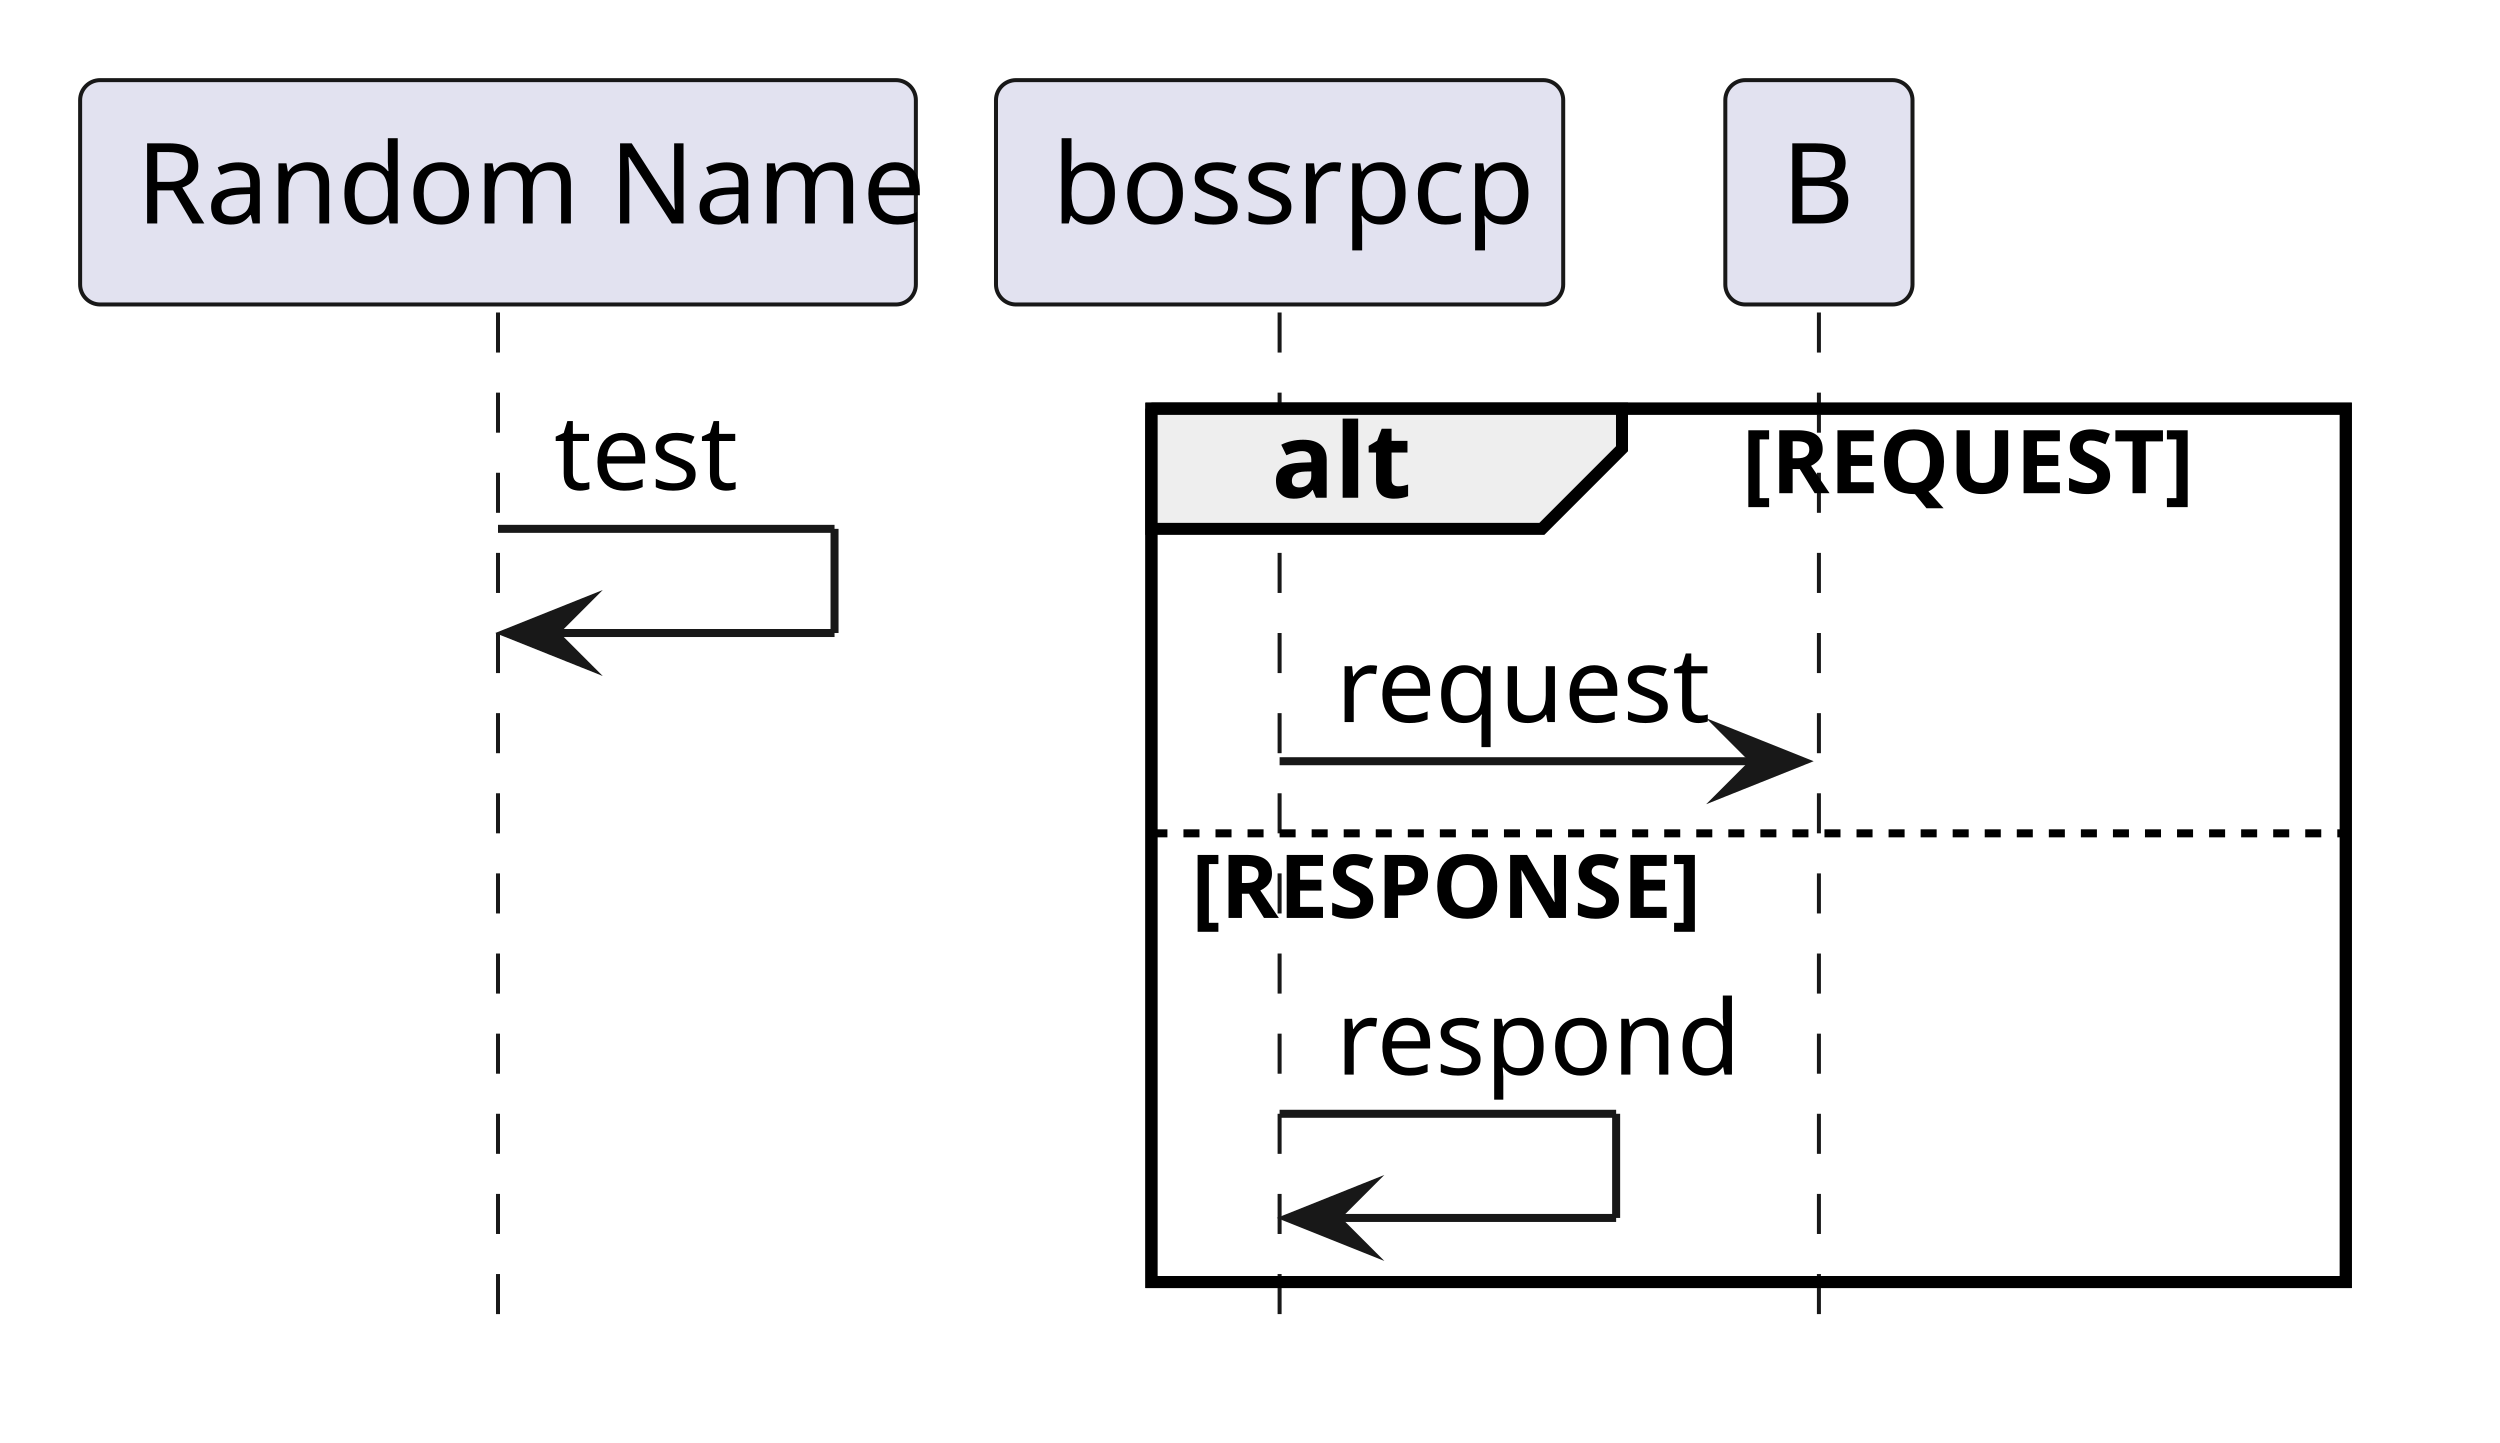
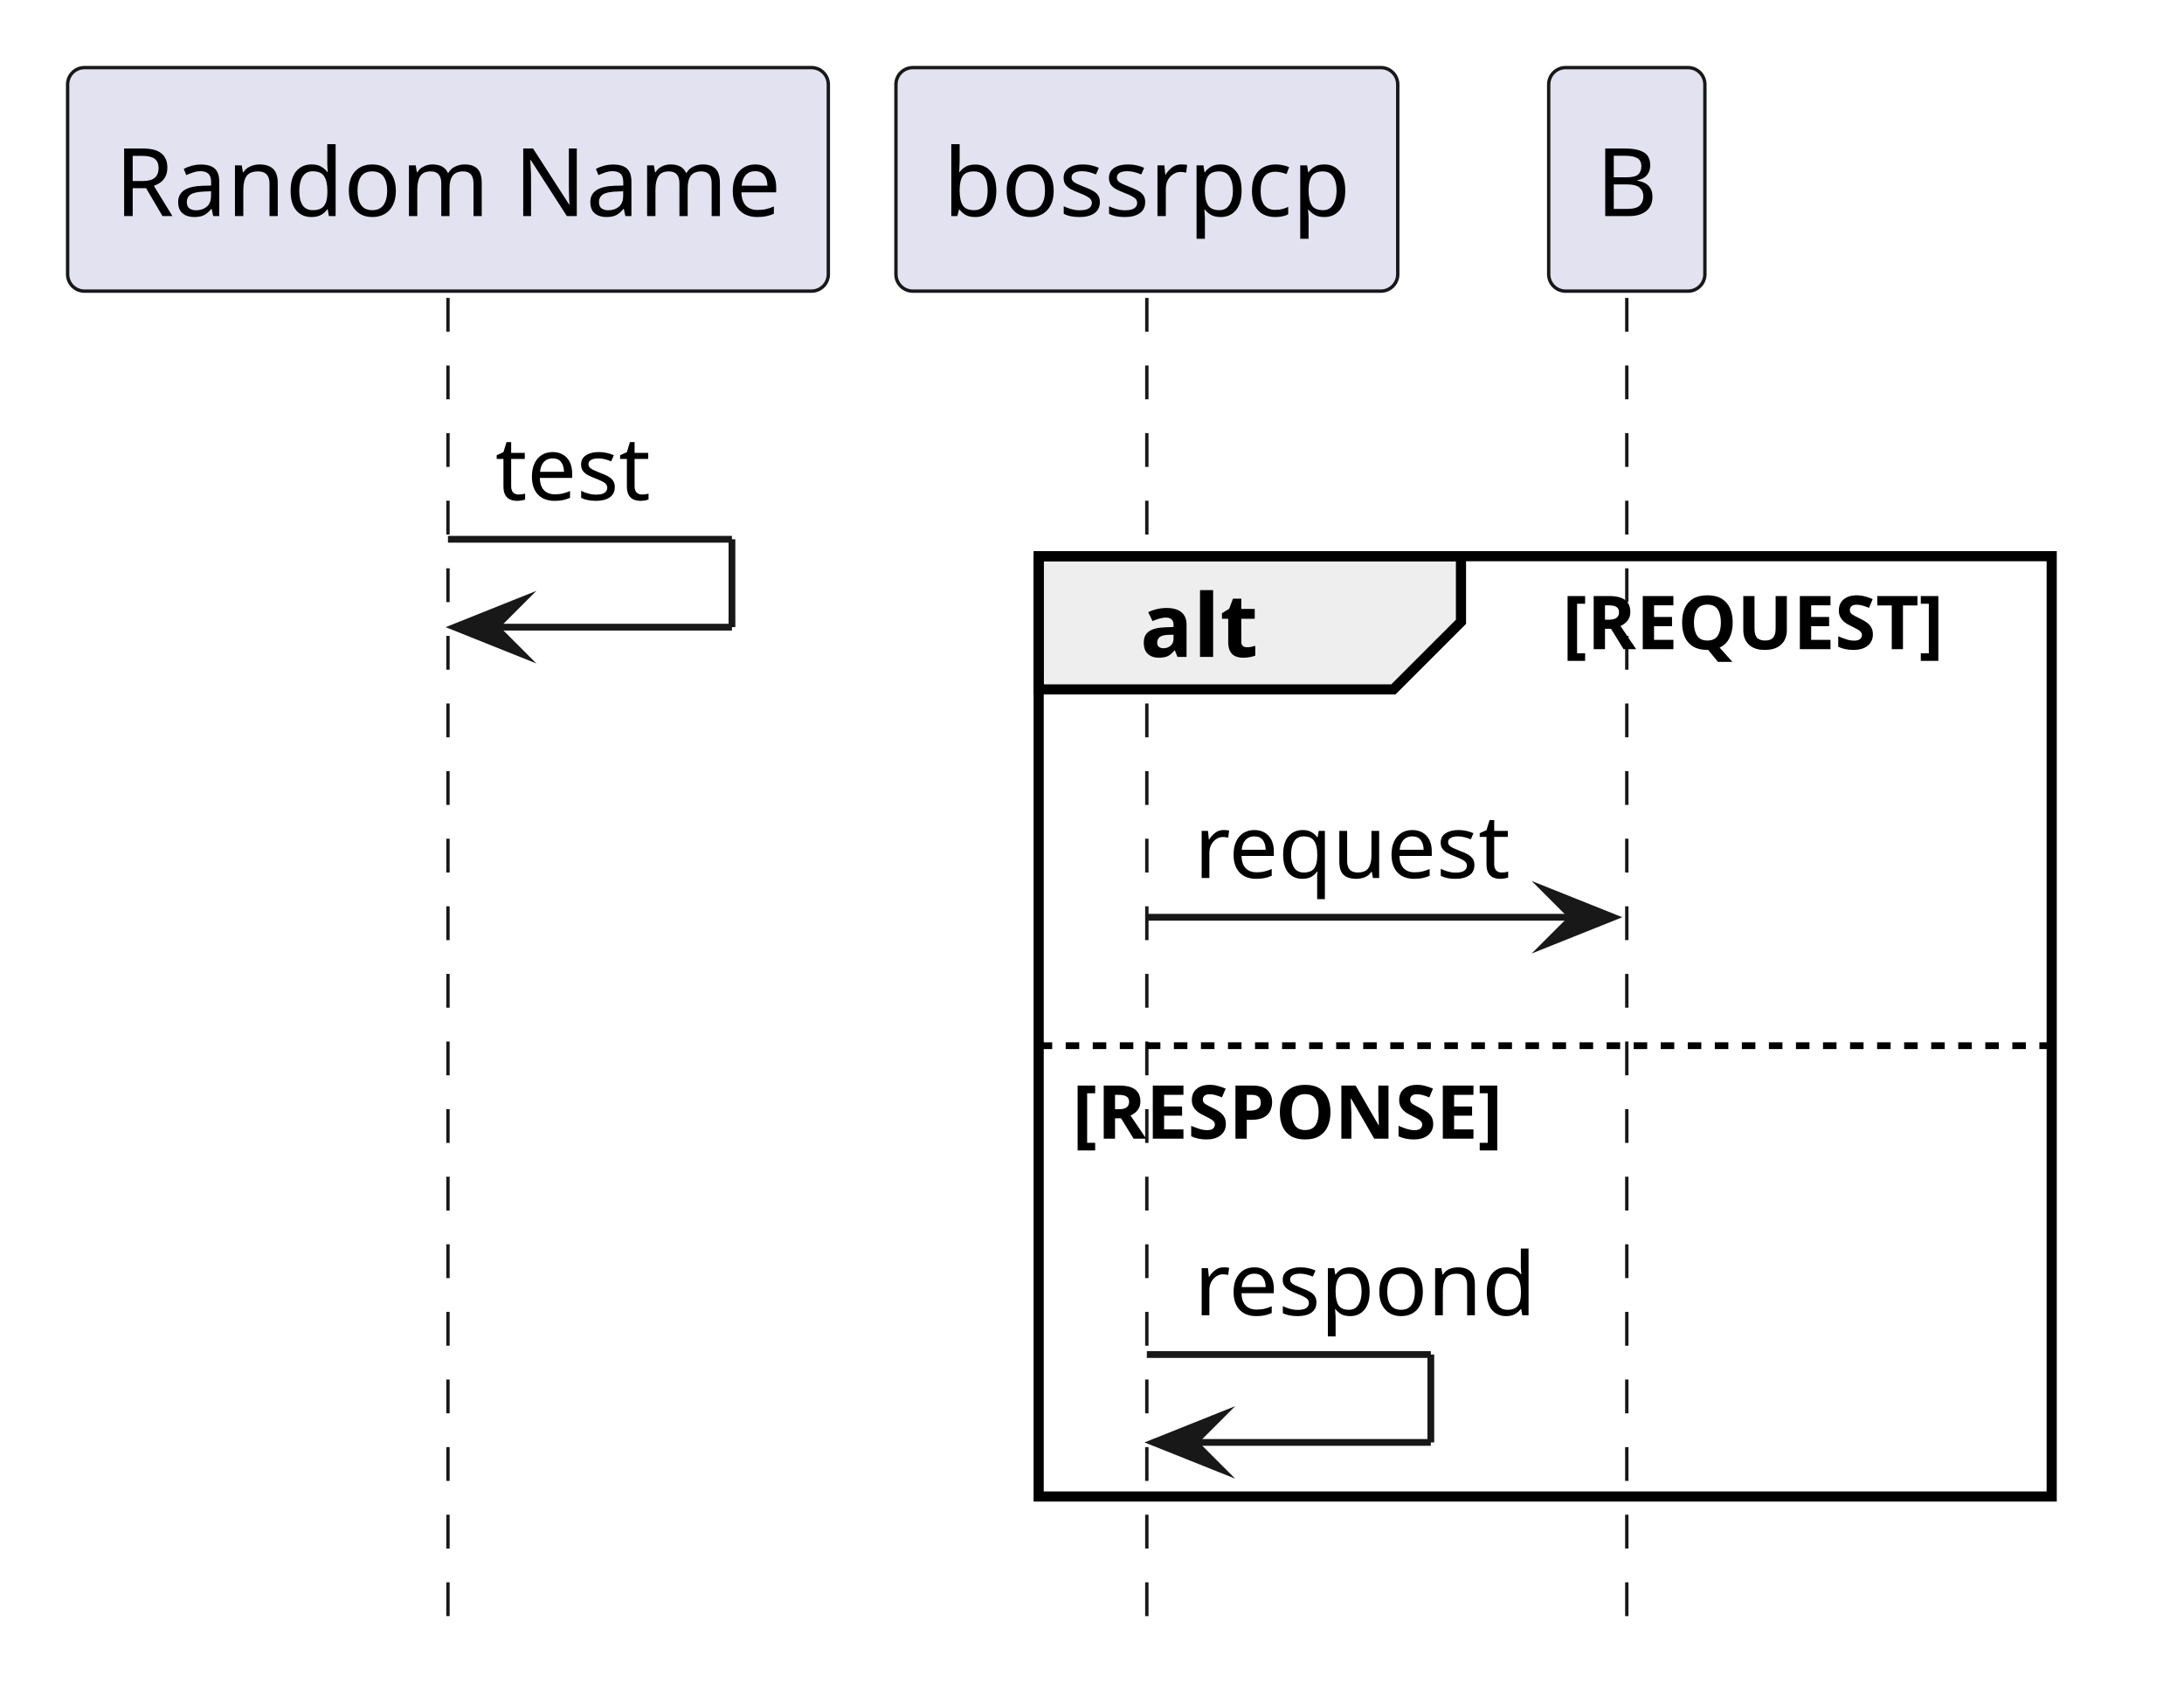
- <svg xmlns="http://www.w3.org/2000/svg" contentStyleType="text/css" data-diagram-type="SEQUENCE" height="180px" preserveAspectRatio="none" style="width:312px;height:180px;background:#FFFFFF;" version="1.1" viewBox="0 0 312 180" width="312px" zoomAndPan="magnify">
+ <svg xmlns="http://www.w3.org/2000/svg" contentStyleType="text/css" data-diagram-type="SEQUENCE" height="252px" preserveAspectRatio="none" style="width:323px;height:252px;background:#FFFFFF;" version="1.1" viewBox="0 0 323 252" width="323px" zoomAndPan="magnify">
  <defs />
-   <g font-family="sans-serif" lengthAdjust="spacing">
-     <rect fill="none" height="109" style="stroke:#000;stroke-width:1.5;" width="149.063" x="143.694" y="51" />
+   <g>
    <g>
-       <rect fill="#000" fill-opacity="0" height="130" width="8" x="58.65" y="39" />
-       <line style="stroke:#181818;stroke-width:0.5;stroke-dasharray:5,5;" x1="62.15" x2="62.15" y1="39" y2="169" />
+       <rect fill="#000000" fill-opacity="0" height="197.306" width="8" x="62.752" y="44.068" />
+       <line style="stroke:#181818;stroke-width:0.5;stroke-dasharray:5,5;" x1="66.252" x2="66.252" y1="44.068" y2="241.374" />
    </g>
    <g>
-       <rect fill="#000" fill-opacity="0" height="130" width="8" x="156.194" y="39" />
-       <line style="stroke:#181818;stroke-width:0.5;stroke-dasharray:5,5;" x1="159.694" x2="159.694" y1="39" y2="169" />
+       <rect fill="#000000" fill-opacity="0" height="197.306" width="8" x="166.111" y="44.068" />
+       <line style="stroke:#181818;stroke-width:0.5;stroke-dasharray:5,5;" x1="169.611" x2="169.611" y1="44.068" y2="241.374" />
    </g>
    <g>
-       <rect fill="#000" fill-opacity="0" height="130" width="8" x="223.5" y="39" />
-       <line style="stroke:#181818;stroke-width:0.5;stroke-dasharray:5,5;" x1="227" x2="227" y1="39" y2="169" />
+       <rect fill="#000000" fill-opacity="0" height="197.306" width="8" x="237.093" y="44.068" />
+       <line style="stroke:#181818;stroke-width:0.5;stroke-dasharray:5,5;" x1="240.593" x2="240.593" y1="44.068" y2="241.374" />
    </g>
-     <rect fill="#E2E2F0" height="28" rx="2.5" ry="2.5" style="stroke:#181818;stroke-width:0.5;" width="104.3" x="10" y="10" />
-     <text fill="#000" font-size="14" textLength="90.3" x="17" y="27.889">Random Name</text>
-     <rect fill="#E2E2F0" height="28" rx="2.5" ry="2.5" style="stroke:#181818;stroke-width:0.5;" width="70.788" x="124.3" y="10" />
-     <text fill="#000" font-size="14" textLength="56.787" x="131.3" y="27.889">bossrpcp</text>
-     <rect fill="#E2E2F0" height="28" rx="2.5" ry="2.5" style="stroke:#181818;stroke-width:0.5;" width="23.362" x="215.319" y="10" />
-     <text fill="#000" font-size="14" x="222.319" y="27.889">B</text>
-     <path d="M143.694,51 L202.425,51 L202.425,56 L192.425,66 L143.694,66 L143.694,51" fill="#EEE" style="stroke:#000;stroke-width:1.5;" />
-     <rect fill="none" height="109" style="stroke:#000;stroke-width:1.5;" width="149.063" x="143.694" y="51" />
-     <text fill="#000" font-size="13" font-weight="700" textLength="13.731" x="158.694" y="62.111">alt</text>
-     <text fill="#000" font-size="11" font-weight="700" textLength="59.331" x="217.425" y="61.556">[REQUEST]</text>
-     <polygon fill="#181818" points="215,91,225,95,215,99,219,95" style="stroke:#181818;stroke-width:1;stroke-linejoin:miter;stroke-miterlimit:10;" />
-     <line style="stroke:#181818;stroke-width:1;" x1="159.694" x2="221" y1="95" y2="95" />
-     <text fill="#000" font-size="13" textLength="43.306" x="166.694" y="90.111">request</text>
-     <line style="stroke:#000;stroke-width:1;stroke-dasharray:2,2;" x1="143.694" x2="292.756" y1="104" y2="104" />
-     <text fill="#000" font-size="11" font-weight="700" textLength="67.306" x="148.694" y="114.556">[RESPONSE]</text>
-     <line style="stroke:#181818;stroke-width:1;" x1="159.694" x2="201.694" y1="139" y2="139" />
-     <line style="stroke:#181818;stroke-width:1;" x1="201.694" x2="201.694" y1="139" y2="152" />
-     <line style="stroke:#181818;stroke-width:1;" x1="160.694" x2="201.694" y1="152" y2="152" />
-     <polygon fill="#181818" points="170.694,148,160.694,152,170.694,156,166.694,152" style="stroke:#181818;stroke-width:1;stroke-linejoin:miter;stroke-miterlimit:10;" />
-     <text fill="#000" font-size="13" textLength="46.963" x="166.694" y="134.111">respond</text>
-     <line style="stroke:#181818;stroke-width:1;" x1="62.15" x2="104.15" y1="66" y2="66" />
-     <line style="stroke:#181818;stroke-width:1;" x1="104.15" x2="104.15" y1="66" y2="79" />
-     <line style="stroke:#181818;stroke-width:1;" x1="63.15" x2="104.15" y1="79" y2="79" />
-     <polygon fill="#181818" points="73.15,75,63.15,79,73.15,83,69.15,79" style="stroke:#181818;stroke-width:1;stroke-linejoin:miter;stroke-miterlimit:10;" />
-     <text fill="#000" font-size="13" textLength="20.881" x="69.15" y="61.111">test</text>
+     <rect fill="#E2E2F0" height="33.068" rx="2.5" ry="2.5" style="stroke:#181818;stroke-width:0.5;" width="112.504" x="10" y="10" />
+     <text fill="#000000" font-family="sans-serif" font-size="14" lengthAdjust="spacing" textLength="98.504" x="17" y="31.966">Random Name</text>
+     <rect fill="#E2E2F0" height="33.068" rx="2.5" ry="2.5" style="stroke:#181818;stroke-width:0.5;" width="74.214" x="132.504" y="10" />
+     <text fill="#000000" font-family="sans-serif" font-size="14" lengthAdjust="spacing" textLength="60.214" x="139.504" y="31.966">bossrpcp</text>
+     <rect fill="#E2E2F0" height="33.068" rx="2.5" ry="2.5" style="stroke:#181818;stroke-width:0.5;" width="23.1" x="229.043" y="10" />
+     <text fill="#000000" font-family="sans-serif" font-size="14" lengthAdjust="spacing" textLength="9.1" x="236.043" y="31.966">B</text>
+     <path d="M153.611,82.274 L216.07,82.274 L216.07,91.98 L206.07,101.98 L153.611,101.98 L153.611,82.274" fill="#EEEEEE" style="stroke:#000000;stroke-width:1.5;" />
+     <rect fill="none" height="139.1" style="stroke:#000000;stroke-width:1.5;" width="149.823" x="153.611" y="82.274" />
+     <text fill="#000000" font-family="sans-serif" font-size="13" font-weight="700" lengthAdjust="spacing" textLength="17.459" x="168.611" y="97.171">alt</text>
+     <text fill="#000000" font-family="sans-serif" font-size="11" font-weight="700" lengthAdjust="spacing" textLength="56.364" x="231.07" y="96.033">[REQUEST]</text>
+     <line style="stroke:#000000;stroke-width:1;stroke-dasharray:2,2;" x1="153.611" x2="303.433" y1="154.686" y2="154.686" />
+     <text fill="#000000" font-family="sans-serif" font-size="11" font-weight="700" lengthAdjust="spacing" textLength="63.59" x="158.611" y="168.445">[RESPONSE]</text>
+     <polygon fill="#181818" points="228.593,131.686,238.593,135.686,228.593,139.686,232.593,135.686" style="stroke:#181818;stroke-width:1;stroke-linejoin:miter;stroke-miterlimit:10;" />
+     <line style="stroke:#181818;stroke-width:1;" x1="169.611" x2="234.593" y1="135.686" y2="135.686" />
+     <text fill="#000000" font-family="sans-serif" font-size="13" lengthAdjust="spacing" textLength="46.982" x="176.611" y="129.877">request</text>
+     <line style="stroke:#181818;stroke-width:1;" x1="169.611" x2="211.611" y1="200.374" y2="200.374" />
+     <line style="stroke:#181818;stroke-width:1;" x1="211.611" x2="211.611" y1="200.374" y2="213.374" />
+     <line style="stroke:#181818;stroke-width:1;" x1="170.611" x2="211.611" y1="213.374" y2="213.374" />
+     <polygon fill="#181818" points="180.611,209.374,170.611,213.374,180.611,217.374,176.611,213.374" style="stroke:#181818;stroke-width:1;stroke-linejoin:miter;stroke-miterlimit:10;" />
+     <text fill="#000000" font-family="sans-serif" font-size="13" lengthAdjust="spacing" textLength="50.817" x="176.611" y="194.565">respond</text>
+     <line style="stroke:#181818;stroke-width:1;" x1="66.252" x2="108.252" y1="79.774" y2="79.774" />
+     <line style="stroke:#181818;stroke-width:1;" x1="108.252" x2="108.252" y1="79.774" y2="92.774" />
+     <line style="stroke:#181818;stroke-width:1;" x1="67.252" x2="108.252" y1="92.774" y2="92.774" />
+     <polygon fill="#181818" points="77.252,88.774,67.252,92.774,77.252,96.774,73.252,92.774" style="stroke:#181818;stroke-width:1;stroke-linejoin:miter;stroke-miterlimit:10;" />
+     <text fill="#000000" font-family="sans-serif" font-size="13" lengthAdjust="spacing" textLength="22.945" x="73.252" y="73.965">test</text>
  </g>
</svg>
